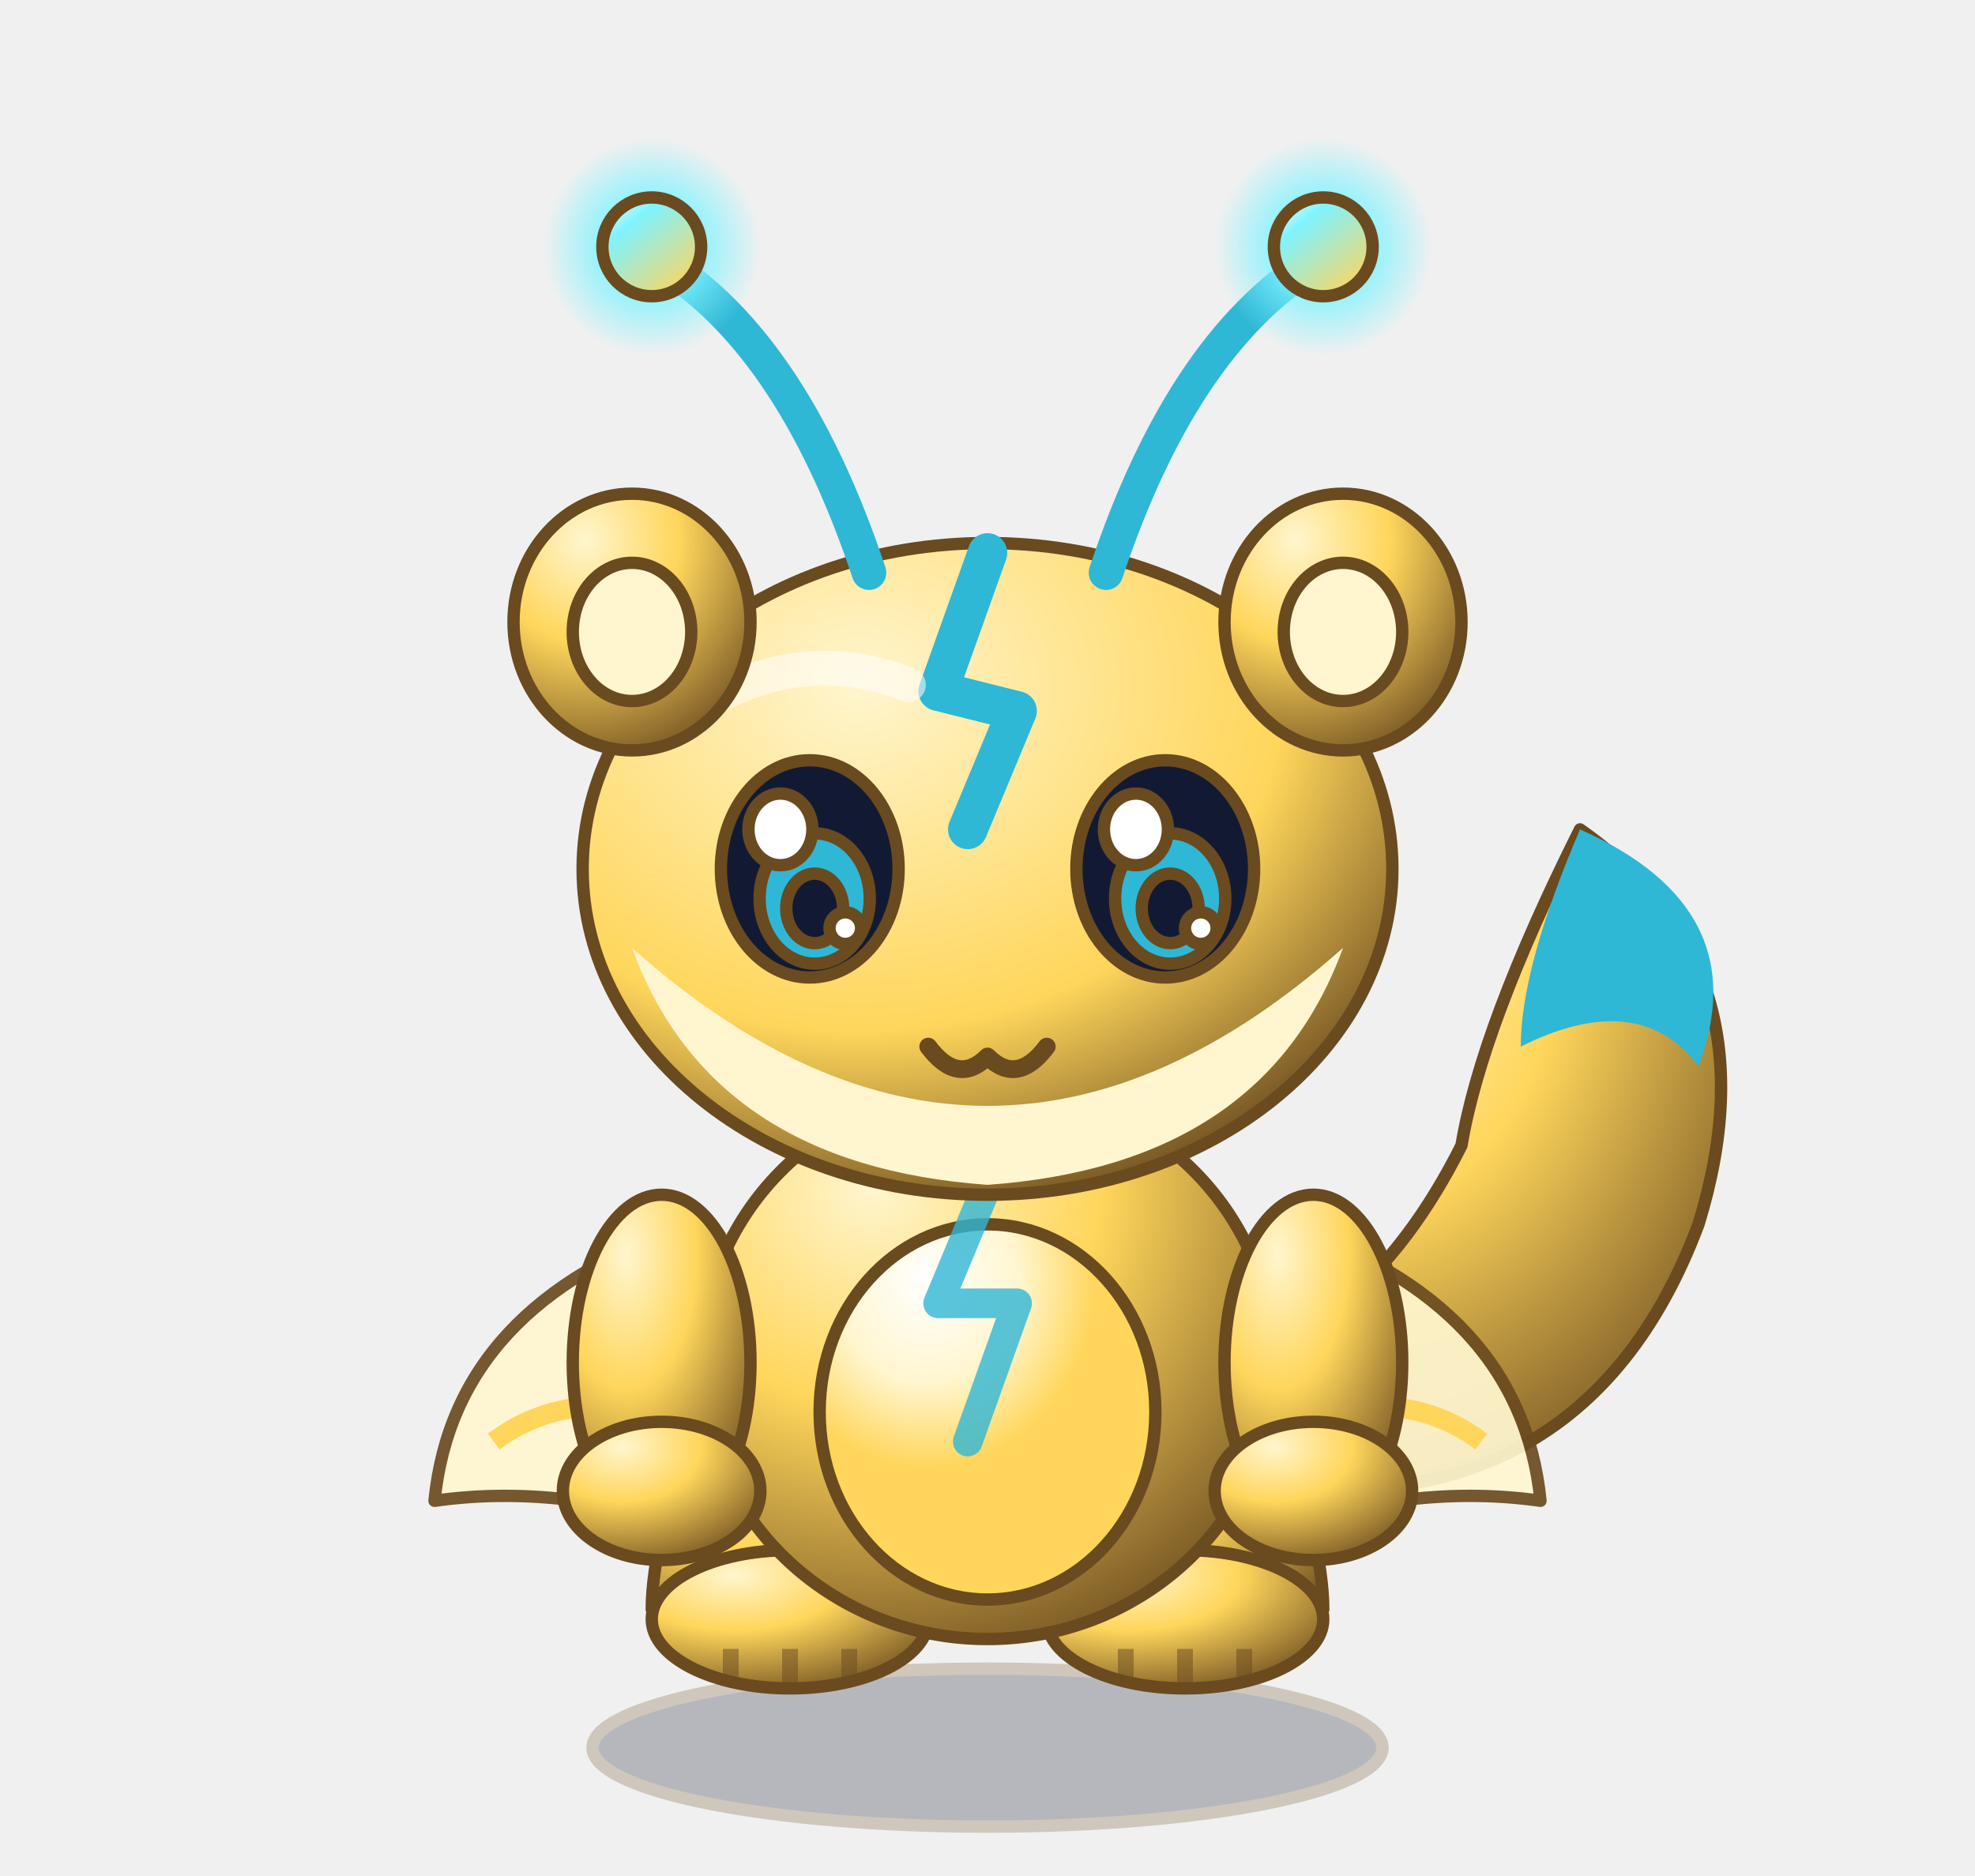
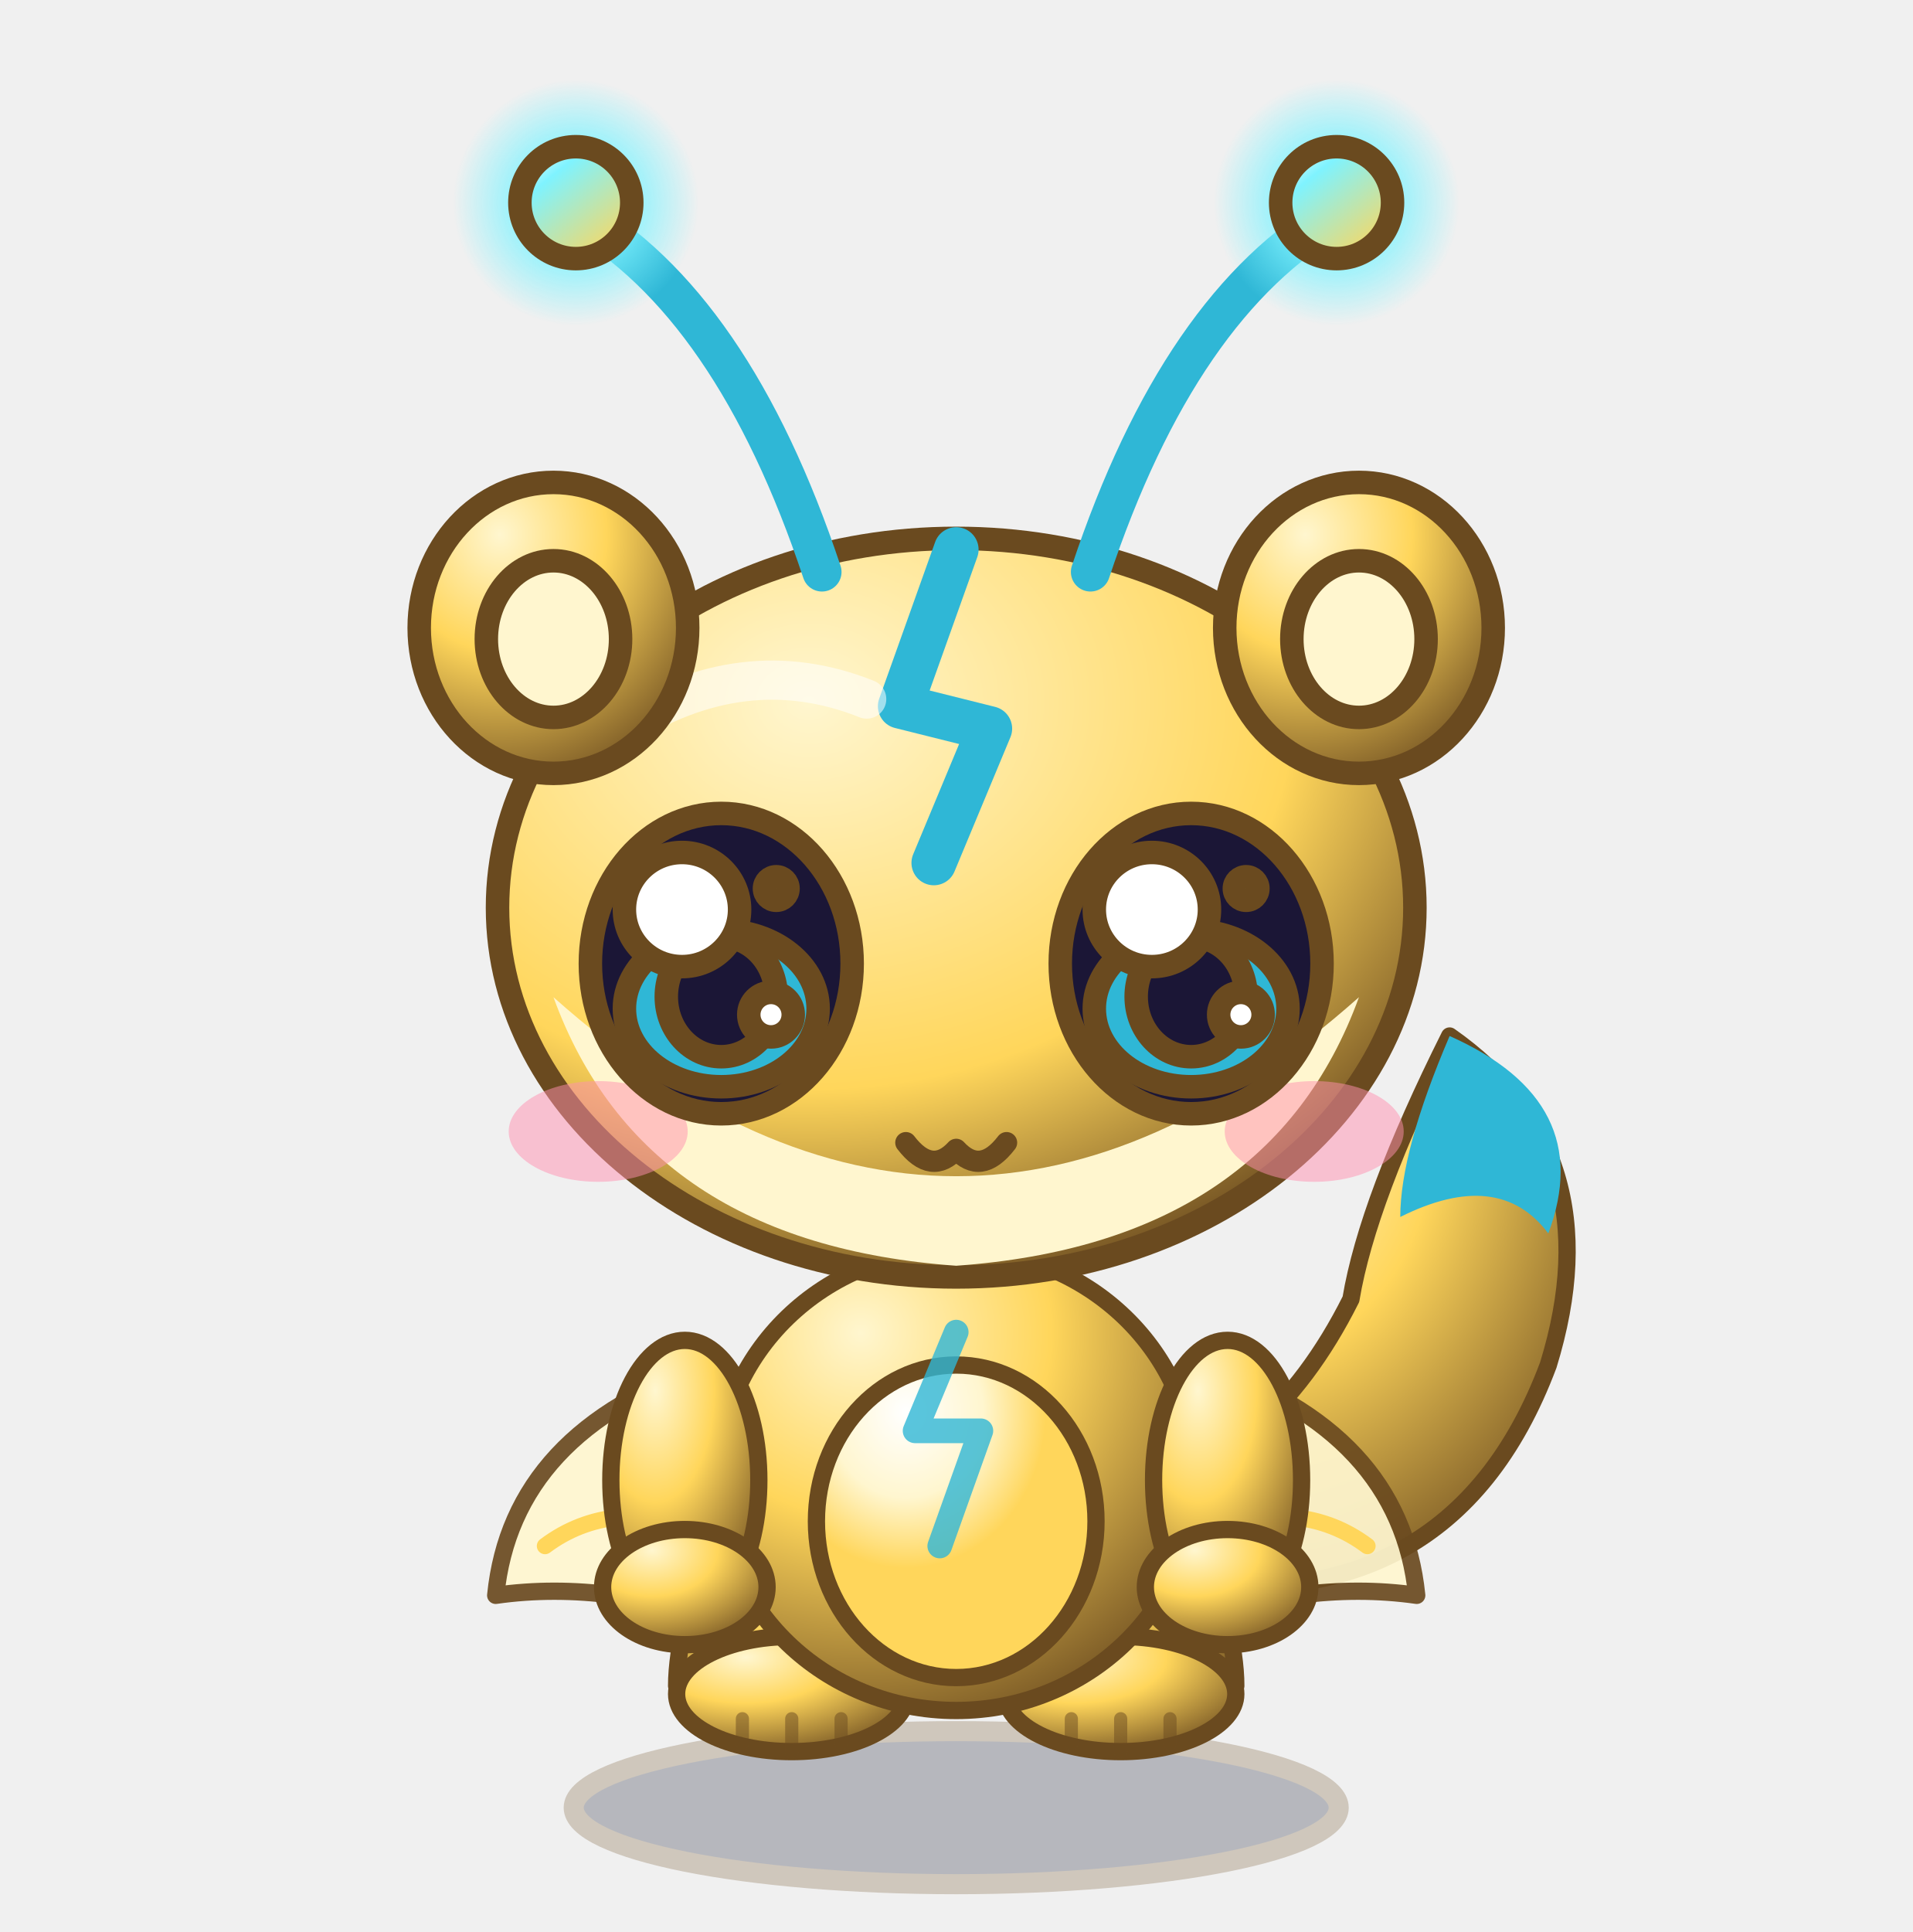
- <svg xmlns="http://www.w3.org/2000/svg" viewBox="0 0 200 190">
+ <svg xmlns="http://www.w3.org/2000/svg" viewBox="0 -12 200 202">
  <defs>
    <radialGradient id="voltkit-down-body" cx="30%" cy="18%" r="95%">
      <stop stop-color="#fff6cf" />
      <stop offset=".42" stop-color="#ffd65b" />
      <stop offset="1" stop-color="#6a4a1f" />
    </radialGradient>
    <radialGradient id="voltkit-down-face" cx="34%" cy="22%" r="85%">
      <stop stop-color="#fff6cf" />
      <stop offset=".62" stop-color="#ffd65b" />
      <stop offset="1" stop-color="#6a4a1f" />
    </radialGradient>
    <radialGradient id="voltkit-down-pearl" cx="32%" cy="15%">
      <stop stop-color="#ffffff" />
      <stop offset=".55" stop-color="#fff6cf" />
      <stop offset="1" stop-color="#ffd65b" />
    </radialGradient>
    <linearGradient id="voltkit-down-jewel" x2=".8" y2="1">
      <stop stop-color="#ffffff" />
      <stop offset=".3" stop-color="#7ff3ff" />
      <stop offset="1" stop-color="#ffd65b" />
    </linearGradient>
    <radialGradient id="voltkit-down-shine">
      <stop stop-color="#ffffff" />
      <stop offset=".35" stop-color="#7ff3ff" />
      <stop offset="1" stop-color="#7ff3ff" stop-opacity="0" />
    </radialGradient>
  </defs>
-   <g stroke="#6a4a1f" stroke-width="1.25" stroke-linejoin="round">
+   <g stroke="#6a4a1f" stroke-width="2.1" stroke-linejoin="round" stroke-linecap="round">
    <ellipse class="fighter-shadow" cx="100" cy="177" rx="40" ry="8" fill="#060d24" opacity=".25" />
    <g class="fighter-character">
      <g class="fighter-tail">
-         <path d="M124 150Q160 156 172 124Q180 98 160 84Q150 104 148 116Q138 136 120 140Z" fill="url(#voltkit-down-body)" />
-         <path d="M160 84Q154 98 154 106Q166 100 172 108Q178 92 160 84Z" fill="#2fb7d6" stroke="none" />
+         <g transform="matrix(0.86 0 0 0.86 14 24.08)">
+           <path d="M124 150Q160 156 172 124Q180 98 160 84Q150 104 148 116Q138 136 120 140Z" fill="url(#voltkit-down-body)" />
+           <path d="M160 84Q154 98 154 106Q166 100 172 108Q178 92 160 84Z" fill="#2fb7d6" stroke="none" />
+         </g>
      </g>
      <g class="fighter-wings">
-         <path d="M70 124Q46 132 44 152Q58 150 74 156Z" fill="#fff6cf" opacity=".92" />
-         <path d="M130 124Q154 132 156 152Q142 150 126 156Z" fill="#fff6cf" opacity=".92" />
-         <path d="M50 146Q58 140 70 144M150 146Q142 140 130 144" fill="none" stroke="#ffd65b" stroke-width="2" />
+         <g transform="matrix(0.86 0 0 0.86 14 24.08)">
+           <path d="M70 124Q46 132 44 152Q58 150 74 156Z" fill="#fff6cf" opacity=".92" />
+           <path d="M130 124Q154 132 156 152Q142 150 126 156Z" fill="#fff6cf" opacity=".92" />
+           <path d="M50 146Q58 140 70 144M150 146Q142 140 130 144" fill="none" stroke="#ffd65b" stroke-width="2" />
+         </g>
      </g>
      <g class="fighter-legL">
-         <path d="M71 142Q66 156 66 163Q80 172 94 163Q94 156 89 142Z" fill="url(#voltkit-down-body)" />
-         <ellipse cx="80" cy="164" rx="14" ry="7" fill="url(#voltkit-down-body)" />
-         <path d="M74 167V170M80 167V171M86 167V170" stroke="#6a4a1f" stroke-width="1.6" opacity=".5" />
+         <g transform="matrix(0.86 0 0 0.86 14 24.08)">
+           <path d="M71 142Q66 156 66 163Q80 172 94 163Q94 156 89 142Z" fill="url(#voltkit-down-body)" />
+           <ellipse cx="80" cy="164" rx="14" ry="7" fill="url(#voltkit-down-body)" />
+           <path d="M74 167V170M80 167V171M86 167V170" stroke="#6a4a1f" stroke-width="1.6" opacity=".5" />
+         </g>
      </g>
      <g class="fighter-legR">
-         <path d="M111 142Q106 156 106 163Q120 172 134 163Q134 156 129 142Z" fill="url(#voltkit-down-body)" />
-         <ellipse cx="120" cy="164" rx="14" ry="7" fill="url(#voltkit-down-body)" />
-         <path d="M114 167V170M120 167V171M126 167V170" stroke="#6a4a1f" stroke-width="1.6" opacity=".5" />
+         <g transform="matrix(0.86 0 0 0.86 14 24.08)">
+           <path d="M111 142Q106 156 106 163Q120 172 134 163Q134 156 129 142Z" fill="url(#voltkit-down-body)" />
+           <ellipse cx="120" cy="164" rx="14" ry="7" fill="url(#voltkit-down-body)" />
+           <path d="M114 167V170M120 167V171M126 167V170" stroke="#6a4a1f" stroke-width="1.6" opacity=".5" />
+         </g>
      </g>
      <g class="fighter-torso">
-         <ellipse cx="100" cy="138" rx="29" ry="28" fill="url(#voltkit-down-body)" />
-         <ellipse cx="100" cy="143" rx="17" ry="19" fill="url(#voltkit-down-pearl)" />
-         <path d="M100 120L95 132H103L98 146" fill="none" stroke="#2fb7d6" stroke-width="3" stroke-linecap="round" opacity=".8" />
+         <g transform="matrix(0.86 0 0 0.86 14 24.08)">
+           <ellipse cx="100" cy="138" rx="29" ry="28" fill="url(#voltkit-down-body)" />
+           <ellipse cx="100" cy="143" rx="17" ry="19" fill="url(#voltkit-down-pearl)" />
+           <path d="M100 120L95 132H103L98 146" fill="none" stroke="#2fb7d6" stroke-width="3" stroke-linecap="round" opacity=".8" />
+         </g>
      </g>
      <g class="fighter-armL">
-         <ellipse cx="67" cy="138" rx="9" ry="17" fill="url(#voltkit-down-body)" />
-         <ellipse cx="67" cy="151" rx="10" ry="7" fill="url(#voltkit-down-body)" />
+         <g transform="matrix(0.86 0 0 0.86 14 24.08)">
+           <ellipse cx="67" cy="138" rx="9" ry="17" fill="url(#voltkit-down-body)" />
+           <ellipse cx="67" cy="151" rx="10" ry="7" fill="url(#voltkit-down-body)" />
+         </g>
      </g>
      <g class="fighter-armR">
-         <ellipse cx="133" cy="138" rx="9" ry="17" fill="url(#voltkit-down-body)" />
-         <ellipse cx="133" cy="151" rx="10" ry="7" fill="url(#voltkit-down-body)" />
+         <g transform="matrix(0.86 0 0 0.86 14 24.08)">
+           <ellipse cx="133" cy="138" rx="9" ry="17" fill="url(#voltkit-down-body)" />
+           <ellipse cx="133" cy="151" rx="10" ry="7" fill="url(#voltkit-down-body)" />
+         </g>
      </g>
      <g class="fighter-face">
        <g class="fighter-head">
-           <ellipse cx="100" cy="88" rx="41" ry="33" fill="url(#voltkit-down-face)" />
-           <path d="M64 96Q100 128 136 96Q128 118 100 120Q72 118 64 96Z" fill="#fff6cf" stroke="none" />
-           <path d="M100 56L95 70L103 72L98 84" fill="none" stroke="#2fb7d6" stroke-width="4" stroke-linejoin="round" stroke-linecap="round" />
-           <path d="M70 72Q81 64.96 92 69.36" stroke="#ffffff" stroke-width="3.5" stroke-linecap="round" opacity=".55" fill="none" />
-           <path d="M94 106Q97 110 100 107Q103 110 106 106" stroke="#6a4a1f" stroke-width="1.8" fill="none" stroke-linecap="round" />
+           <g transform="matrix(1.17 0 0 1.17 -17 -20.06)">
+             <ellipse cx="100" cy="88" rx="41" ry="33" fill="url(#voltkit-down-face)" />
+             <path d="M64 96Q100 128 136 96Q128 118 100 120Q72 118 64 96Z" fill="#fff6cf" stroke="none" />
+             <path d="M100 56L95 70L103 72L98 84" fill="none" stroke="#2fb7d6" stroke-width="4" stroke-linejoin="round" stroke-linecap="round" />
+             <path d="M70 72Q81 64.96 92 69.36" stroke="#ffffff" stroke-width="3.5" stroke-linecap="round" opacity=".55" fill="none" />
+             <path d="M95.5 109Q97.8 112 100 109.6Q102.2 112 104.5 109" stroke="#6a4a1f" stroke-width="1.9" fill="none" stroke-linecap="round" />
+             <ellipse cx="68" cy="108" rx="8" ry="4.5" fill="#ff8fb0" opacity=".5" stroke="none" />
+             <ellipse cx="132" cy="108" rx="8" ry="4.5" fill="#ff8fb0" opacity=".5" stroke="none" />
+           </g>
        </g>
        <g class="fighter-ears">
-           <ellipse cx="64" cy="63" rx="12" ry="13" fill="url(#voltkit-down-body)" />
-           <ellipse cx="64" cy="64" rx="6" ry="7" fill="#fff6cf" />
-           <ellipse cx="136" cy="63" rx="12" ry="13" fill="url(#voltkit-down-body)" />
-           <ellipse cx="136" cy="64" rx="6" ry="7" fill="#fff6cf" />
-           <path d="M88 58Q80 34 66 26" fill="none" stroke="#2fb7d6" stroke-width="3.5" stroke-linecap="round" />
-           <path d="M112 58Q120 34 134 26" fill="none" stroke="#2fb7d6" stroke-width="3.5" stroke-linecap="round" />
-           <circle cx="66" cy="25" r="11" fill="url(#voltkit-down-shine)" stroke="none" />
-           <circle cx="134" cy="25" r="11" fill="url(#voltkit-down-shine)" stroke="none" />
-           <circle cx="66" cy="25" r="5" fill="url(#voltkit-down-jewel)" />
-           <circle cx="134" cy="25" r="5" fill="url(#voltkit-down-jewel)" />
+           <g transform="matrix(1.17 0 0 1.17 -17 -20.06)">
+             <ellipse cx="64" cy="63" rx="12" ry="13" fill="url(#voltkit-down-body)" />
+             <ellipse cx="64" cy="64" rx="6" ry="7" fill="#fff6cf" />
+             <ellipse cx="136" cy="63" rx="12" ry="13" fill="url(#voltkit-down-body)" />
+             <ellipse cx="136" cy="64" rx="6" ry="7" fill="#fff6cf" />
+             <path d="M88 58Q80 34 66 26" fill="none" stroke="#2fb7d6" stroke-width="3.5" stroke-linecap="round" />
+             <path d="M112 58Q120 34 134 26" fill="none" stroke="#2fb7d6" stroke-width="3.5" stroke-linecap="round" />
+             <circle cx="66" cy="25" r="11" fill="url(#voltkit-down-shine)" stroke="none" />
+             <circle cx="134" cy="25" r="11" fill="url(#voltkit-down-shine)" stroke="none" />
+             <circle cx="66" cy="25" r="5" fill="url(#voltkit-down-jewel)" />
+             <circle cx="134" cy="25" r="5" fill="url(#voltkit-down-jewel)" />
+           </g>
        </g>
        <g class="fighter-eyes">
-           <ellipse cx="82" cy="88" rx="9" ry="11" fill="#121a33" />
-           <ellipse cx="82.5" cy="91" rx="5.58" ry="6.6" fill="#2fb7d6" />
-           <ellipse cx="82.5" cy="92" rx="2.88" ry="3.52" fill="#121a33" />
-           <ellipse cx="79.03" cy="84" rx="3.24" ry="3.63" fill="#ffffff" />
-           <circle cx="85.6" cy="94" r="1.6" fill="#fff" />
-           <ellipse cx="118" cy="88" rx="9" ry="11" fill="#121a33" />
-           <ellipse cx="118.5" cy="91" rx="5.58" ry="6.6" fill="#2fb7d6" />
-           <ellipse cx="118.5" cy="92" rx="2.88" ry="3.52" fill="#121a33" />
-           <ellipse cx="115.03" cy="84" rx="3.24" ry="3.63" fill="#ffffff" />
-           <circle cx="121.6" cy="94" r="1.6" fill="#fff" />
+           <g transform="matrix(1.17 0 0 1.17 -17 -20.06)">
+             <ellipse cx="79" cy="93" rx="11.7" ry="13.42" fill="#1b1636" />
+             <ellipse cx="79" cy="97.026" rx="8.658" ry="6.978" fill="#2fb7d6" />
+             <ellipse cx="79" cy="95.952" rx="4.914" ry="5.368" fill="#1b1636" />
+             <ellipse cx="75.49" cy="88.169" rx="5.148" ry="5.1" fill="#ffffff" />
+             <circle cx="83.446" cy="97.563" r="1.989" fill="#fff" />
+             <circle cx="83.914" cy="86.29" r="1.053" fill="#fff" />
+             <ellipse cx="121" cy="93" rx="11.7" ry="13.42" fill="#1b1636" />
+             <ellipse cx="121" cy="97.026" rx="8.658" ry="6.978" fill="#2fb7d6" />
+             <ellipse cx="121" cy="95.952" rx="4.914" ry="5.368" fill="#1b1636" />
+             <ellipse cx="117.49" cy="88.169" rx="5.148" ry="5.1" fill="#ffffff" />
+             <circle cx="125.446" cy="97.563" r="1.989" fill="#fff" />
+             <circle cx="125.914" cy="86.29" r="1.053" fill="#fff" />
+           </g>
        </g>
        <g class="fighter-flame" />
      </g>
      <g class="fighter-scarf" />
    </g>
  </g>
</svg>
